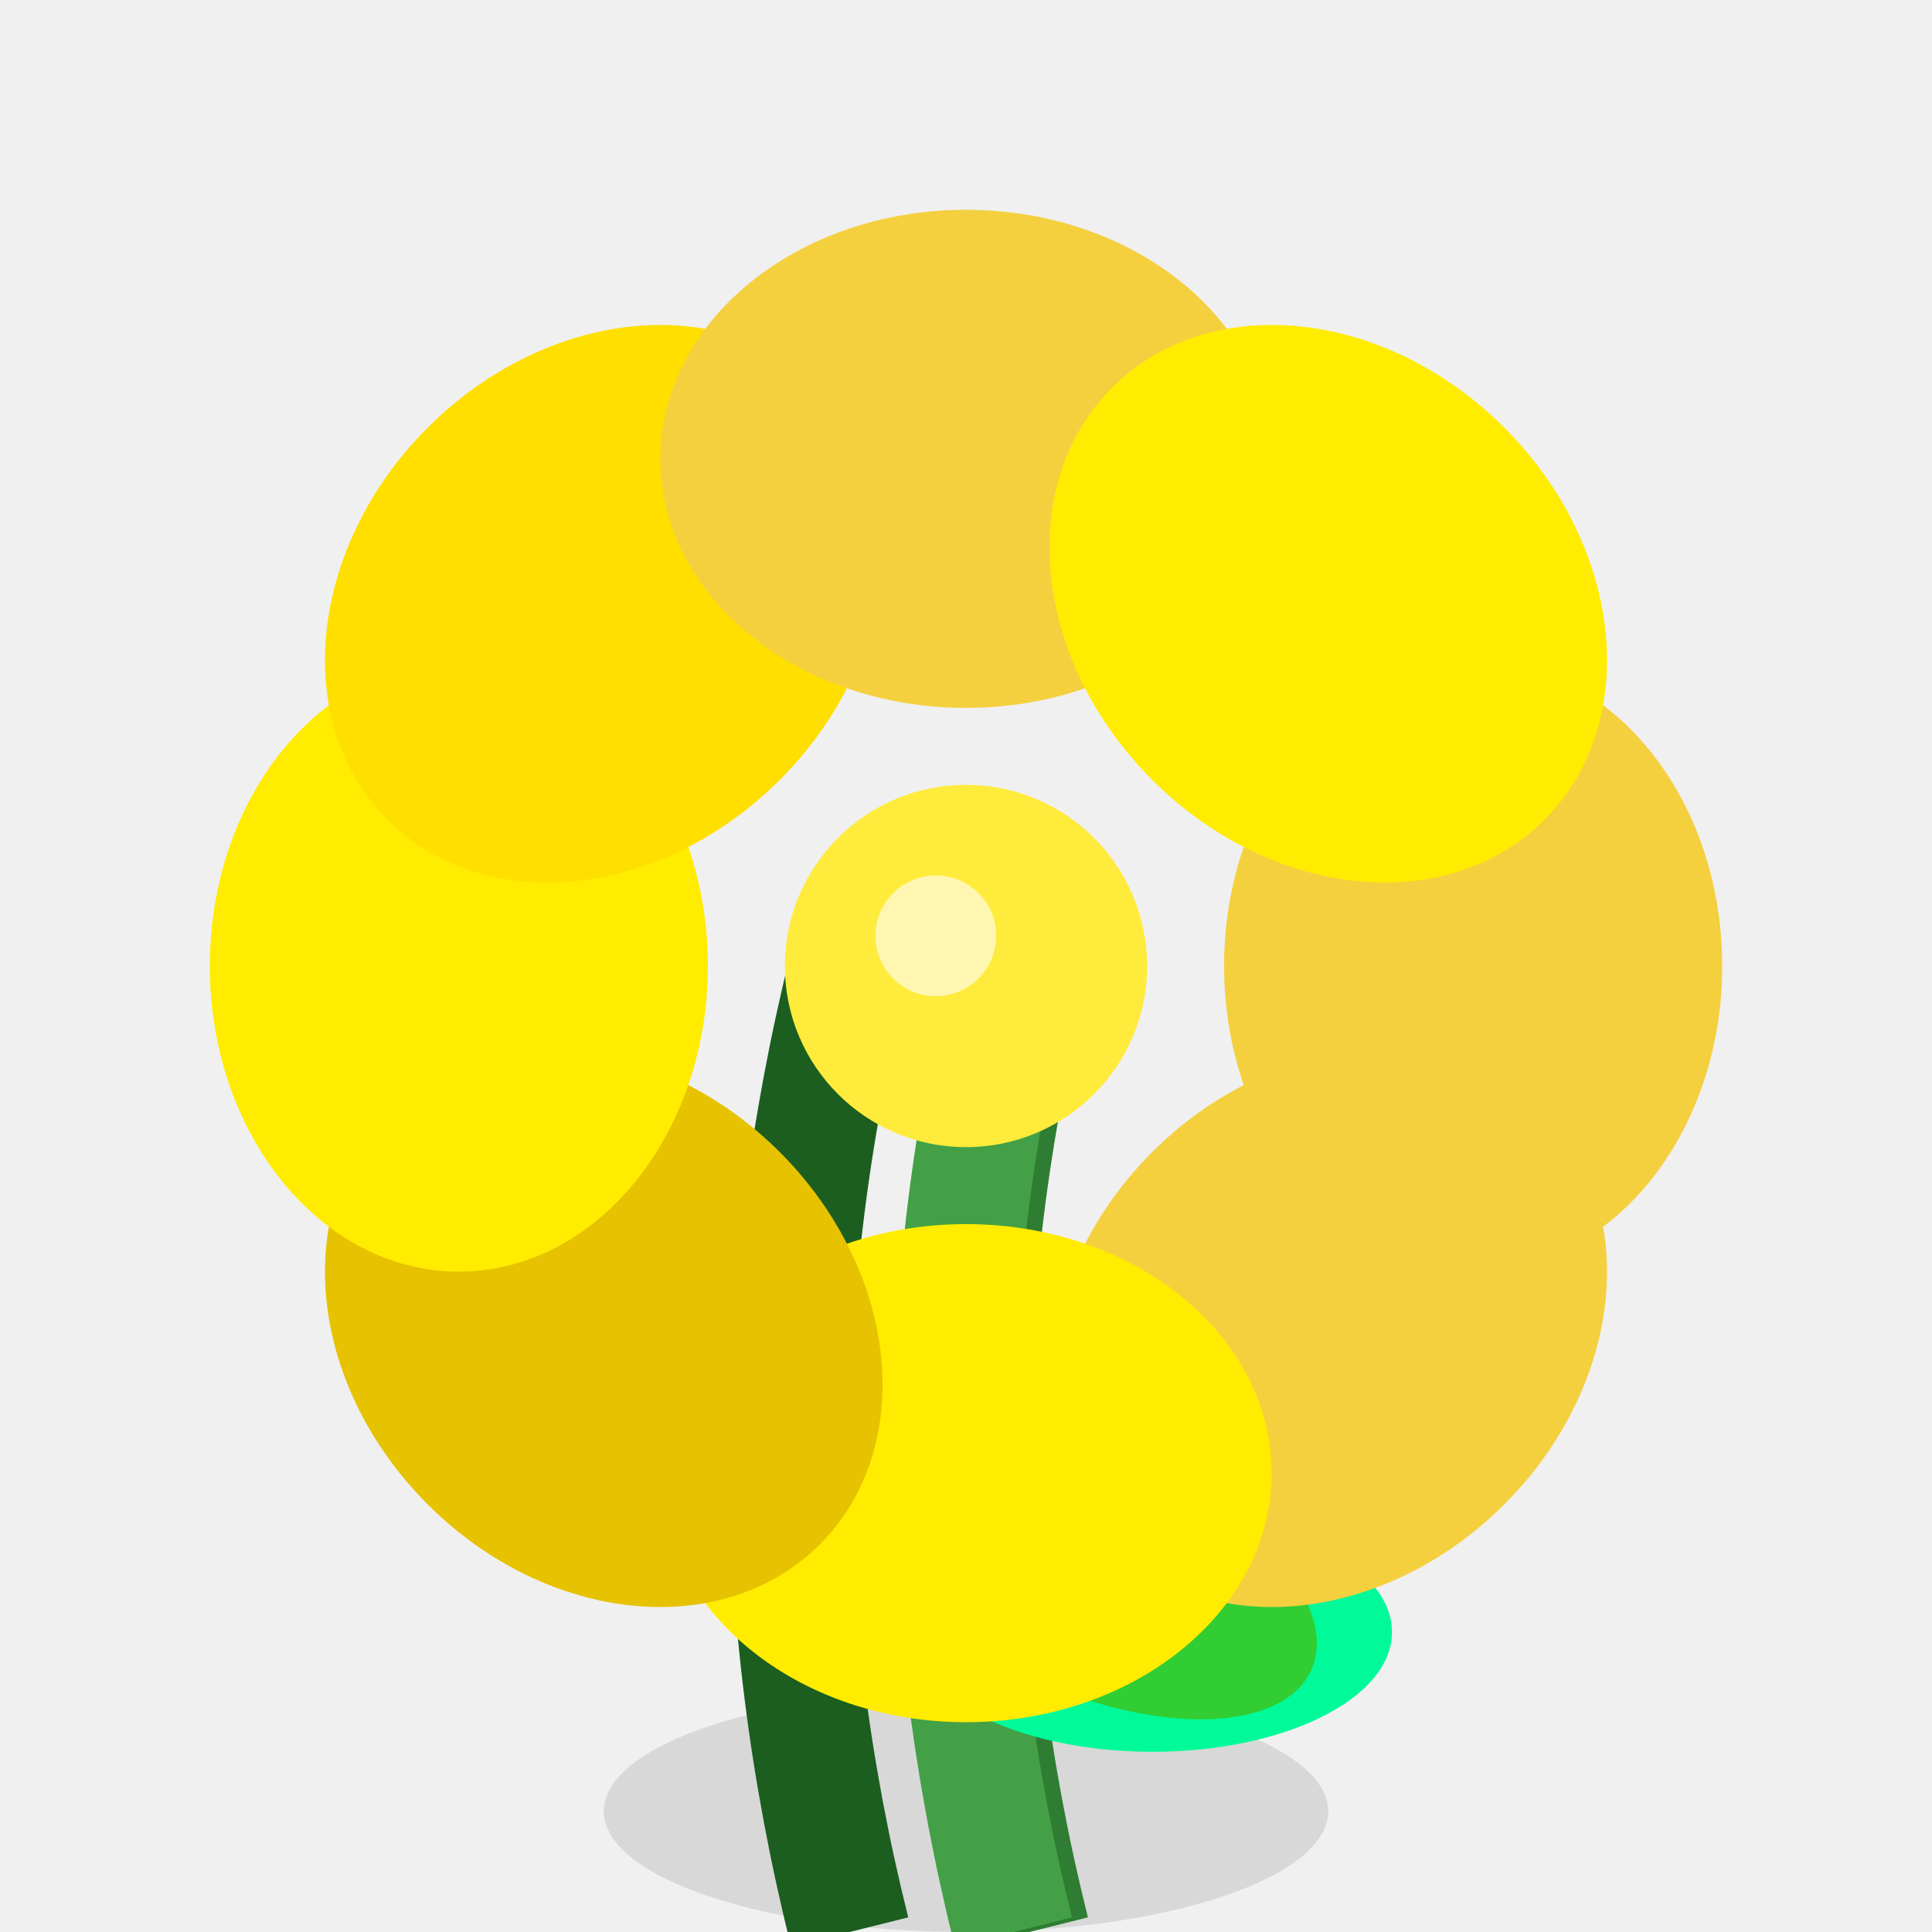
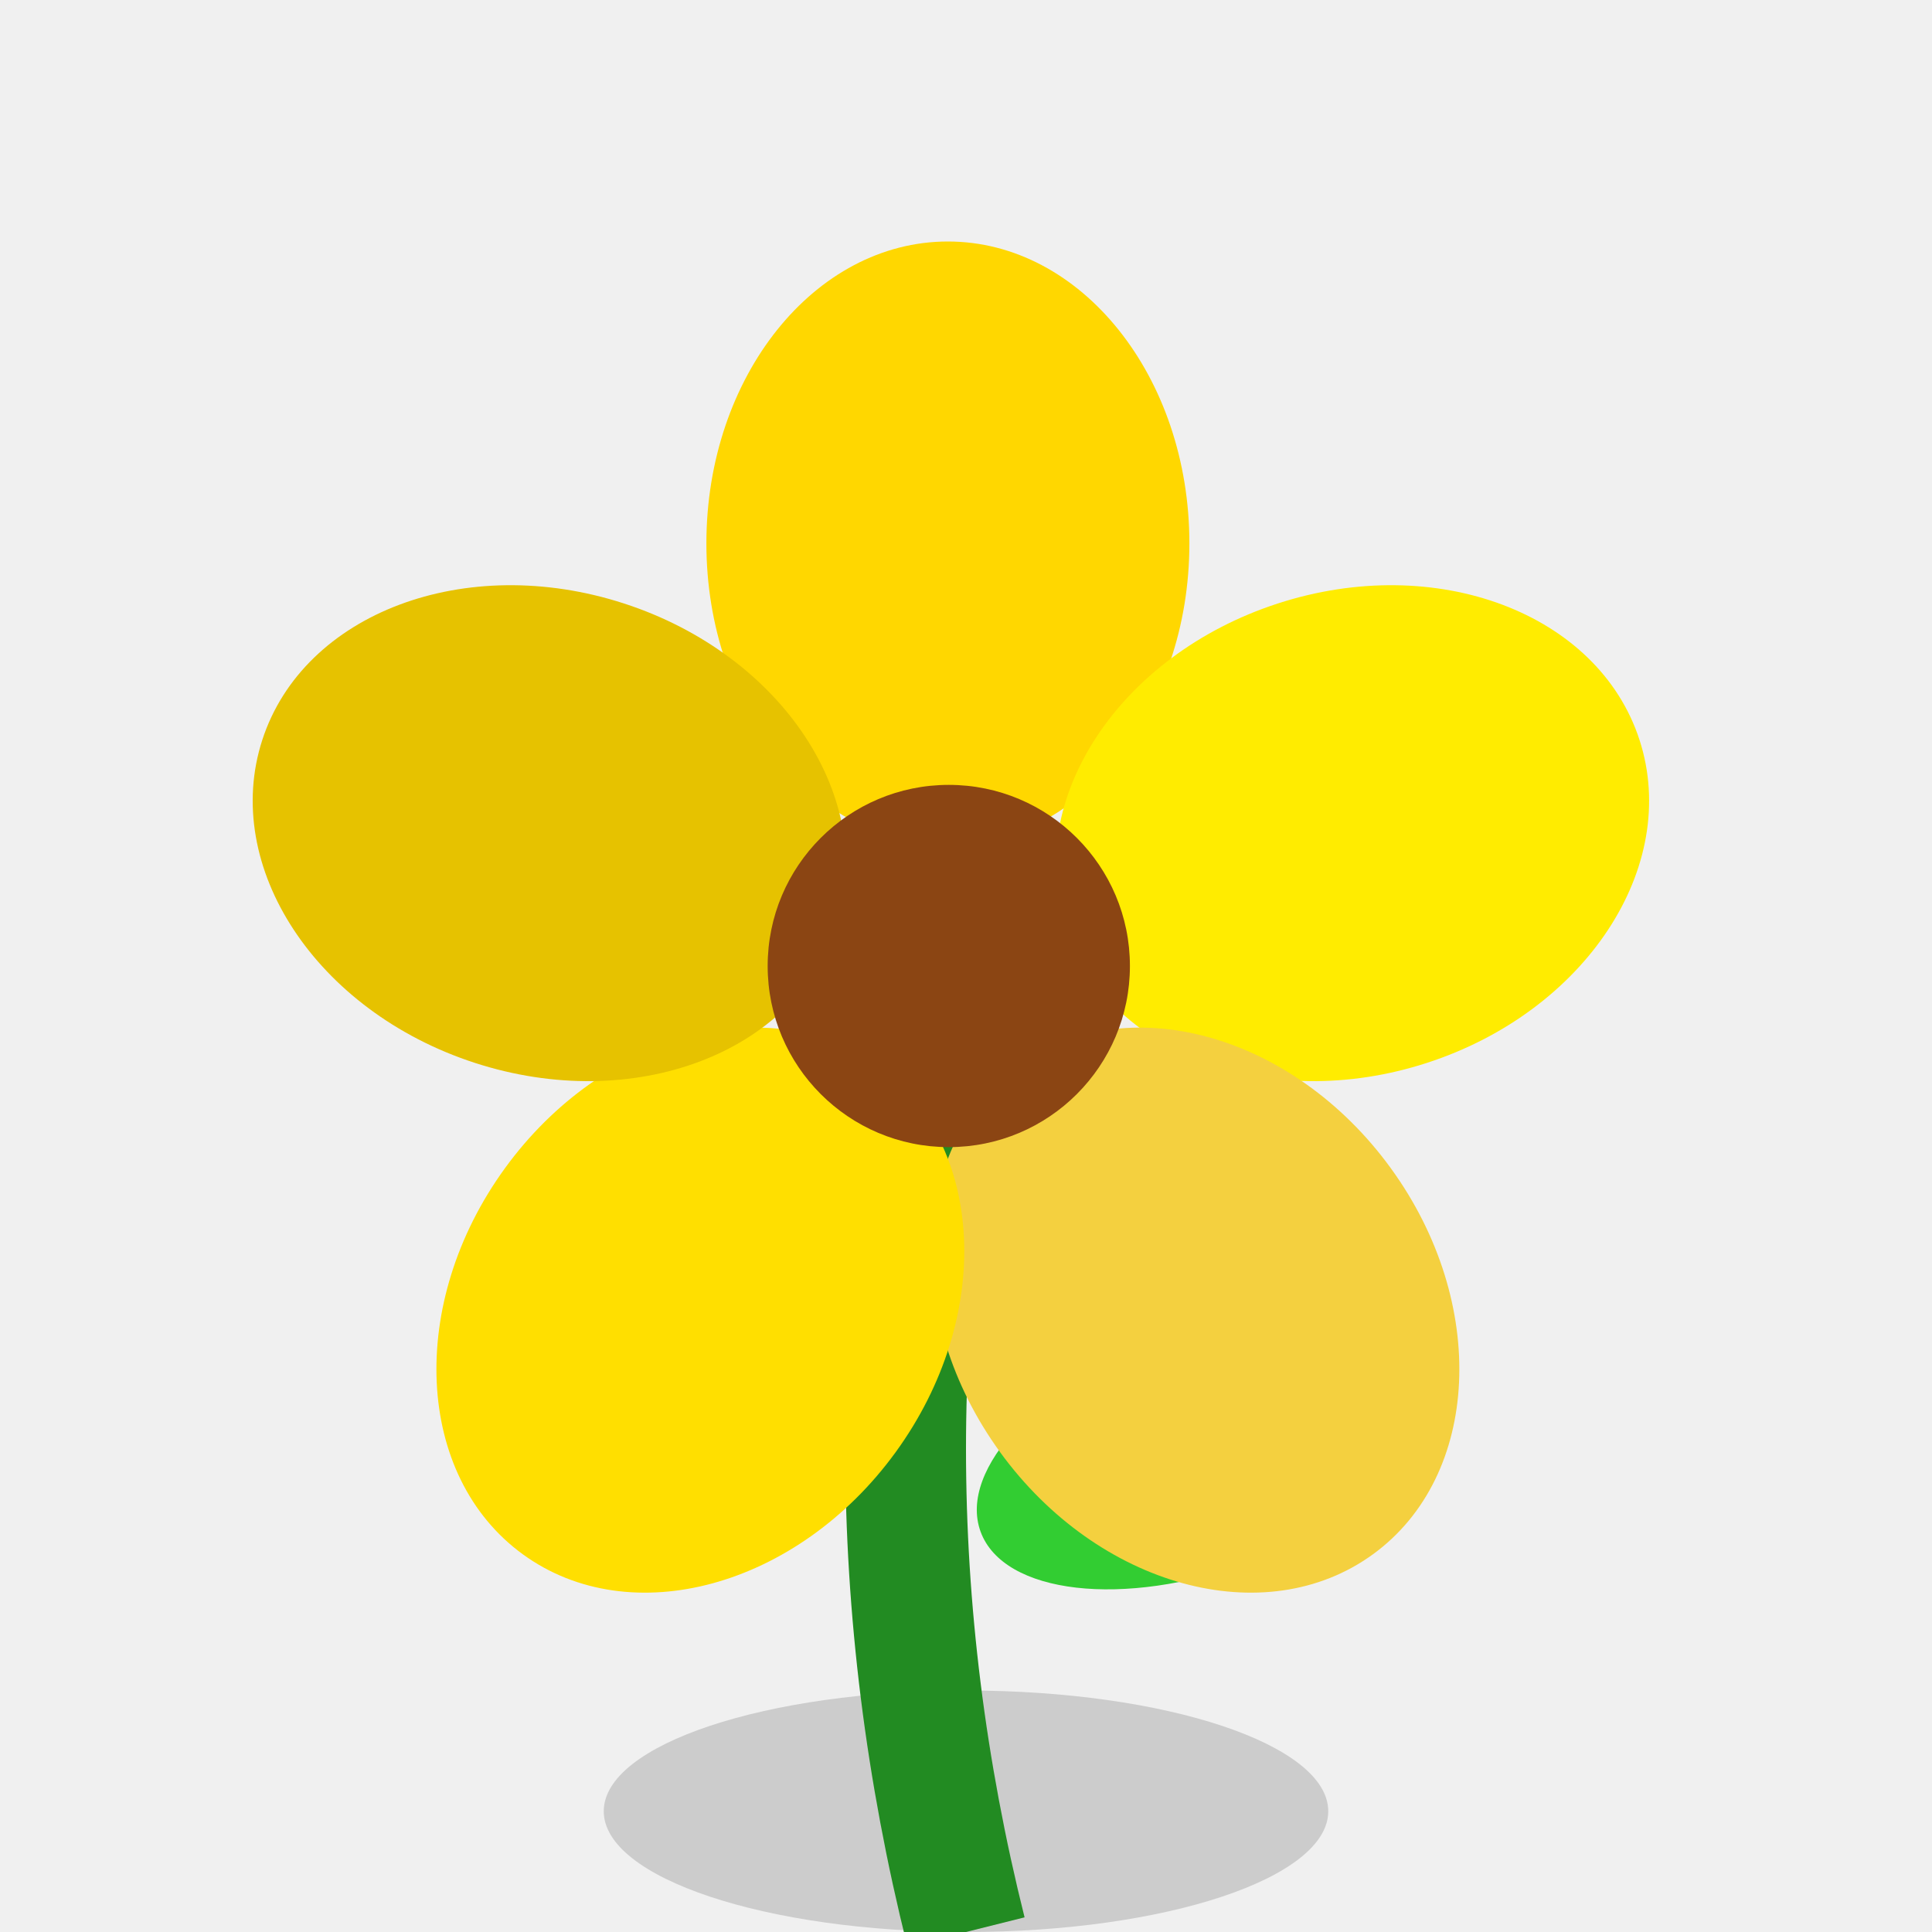
<svg xmlns="http://www.w3.org/2000/svg" width="32" height="32" viewBox="0 0 32 32">
-   <ellipse cx="16" cy="30" rx="6" ry="2" fill="rgba(0,0,0,0.1)" />
-   <path d="M14.073,32 Q12.073,24 14.073,16" stroke="#1b5e20" stroke-width="2" fill="none" />
-   <path d="M17.049,32 Q15.049,24 17.049,16" stroke="#2e7d32" stroke-width="2" fill="none" />
-   <path d="M16.785,32 Q14.785,24 16.785,16" stroke="#43a047" stroke-width="2" fill="none" />
-   <ellipse cx="19.056" cy="27.015" rx="4" ry="2" fill="#00fa9a" transform="rotate(0.3259564 19.05649 27.01522)" />
-   <ellipse cx="18.063" cy="26.037" rx="4" ry="2" fill="#32cd32" transform="rotate(23.83395 18.06345 26.03716)" />
-   <ellipse cx="24.4" cy="16.0" rx="4.125" ry="5.062" fill="#f4d03f" transform="rotate(0 24.4 16.0)" />
-   <ellipse cx="22.0" cy="22.0" rx="4.125" ry="5.062" fill="#f4d03f" transform="rotate(45 22.0 22.0)" />
-   <ellipse cx="16.0" cy="24.4" rx="4.125" ry="5.062" fill="#ffec00" transform="rotate(90 16.0 24.4)" />
-   <ellipse cx="10.0" cy="22.0" rx="4.125" ry="5.062" fill="#e6c200" transform="rotate(135 10.0 22.0)" />
-   <ellipse cx="7.6" cy="16.0" rx="4.125" ry="5.062" fill="#ffec00" transform="rotate(180 7.6 16.0)" />
-   <ellipse cx="10.0" cy="10.0" rx="4.125" ry="5.062" fill="#ffdf00" transform="rotate(225 10.0 10.0)" />
-   <ellipse cx="16.0" cy="7.6" rx="4.125" ry="5.062" fill="#f4d03f" transform="rotate(270 16.0 7.6)" />
-   <ellipse cx="22.0" cy="10.0" rx="4.125" ry="5.062" fill="#ffec00" transform="rotate(315 22.0 10.0)" />
-   <circle cx="16" cy="16" r="3" fill="#ffeb3b" />
-   <circle cx="15.5" cy="15.5" r="1" fill="#fff" opacity="0.6" />
+   <ellipse cx="16" cy="30" rx="6" ry="2" fill="rgba(0,0,0,0.15)" />
+   <path d="M16,32 Q14,24 16,16" stroke="#228b22" stroke-width="2" fill="none" />
+   <ellipse cx="20" cy="24" rx="4" ry="2" fill="#32cd32" transform="rotate(-20 20 24)" />
+   <ellipse cx="15.7" cy="9.0" rx="4" ry="5" fill="#ffd700" transform="rotate(0 15.7 9.0)" />
+   <ellipse cx="22.4" cy="13.8" rx="4" ry="5" fill="#ffec00" transform="rotate(72 22.4 13.8)" />
+   <ellipse cx="19.8" cy="21.7" rx="4" ry="5" fill="#f4d03f" transform="rotate(144 19.8 21.7)" />
+   <ellipse cx="11.6" cy="21.7" rx="4" ry="5" fill="#ffdf00" transform="rotate(216 11.6 21.7)" />
+   <ellipse cx="9.1" cy="13.8" rx="4" ry="5" fill="#e6c200" transform="rotate(288 9.1 13.8)" />
+   <circle cx="15.715" cy="16" r="3" fill="#8b4513" />
</svg>
